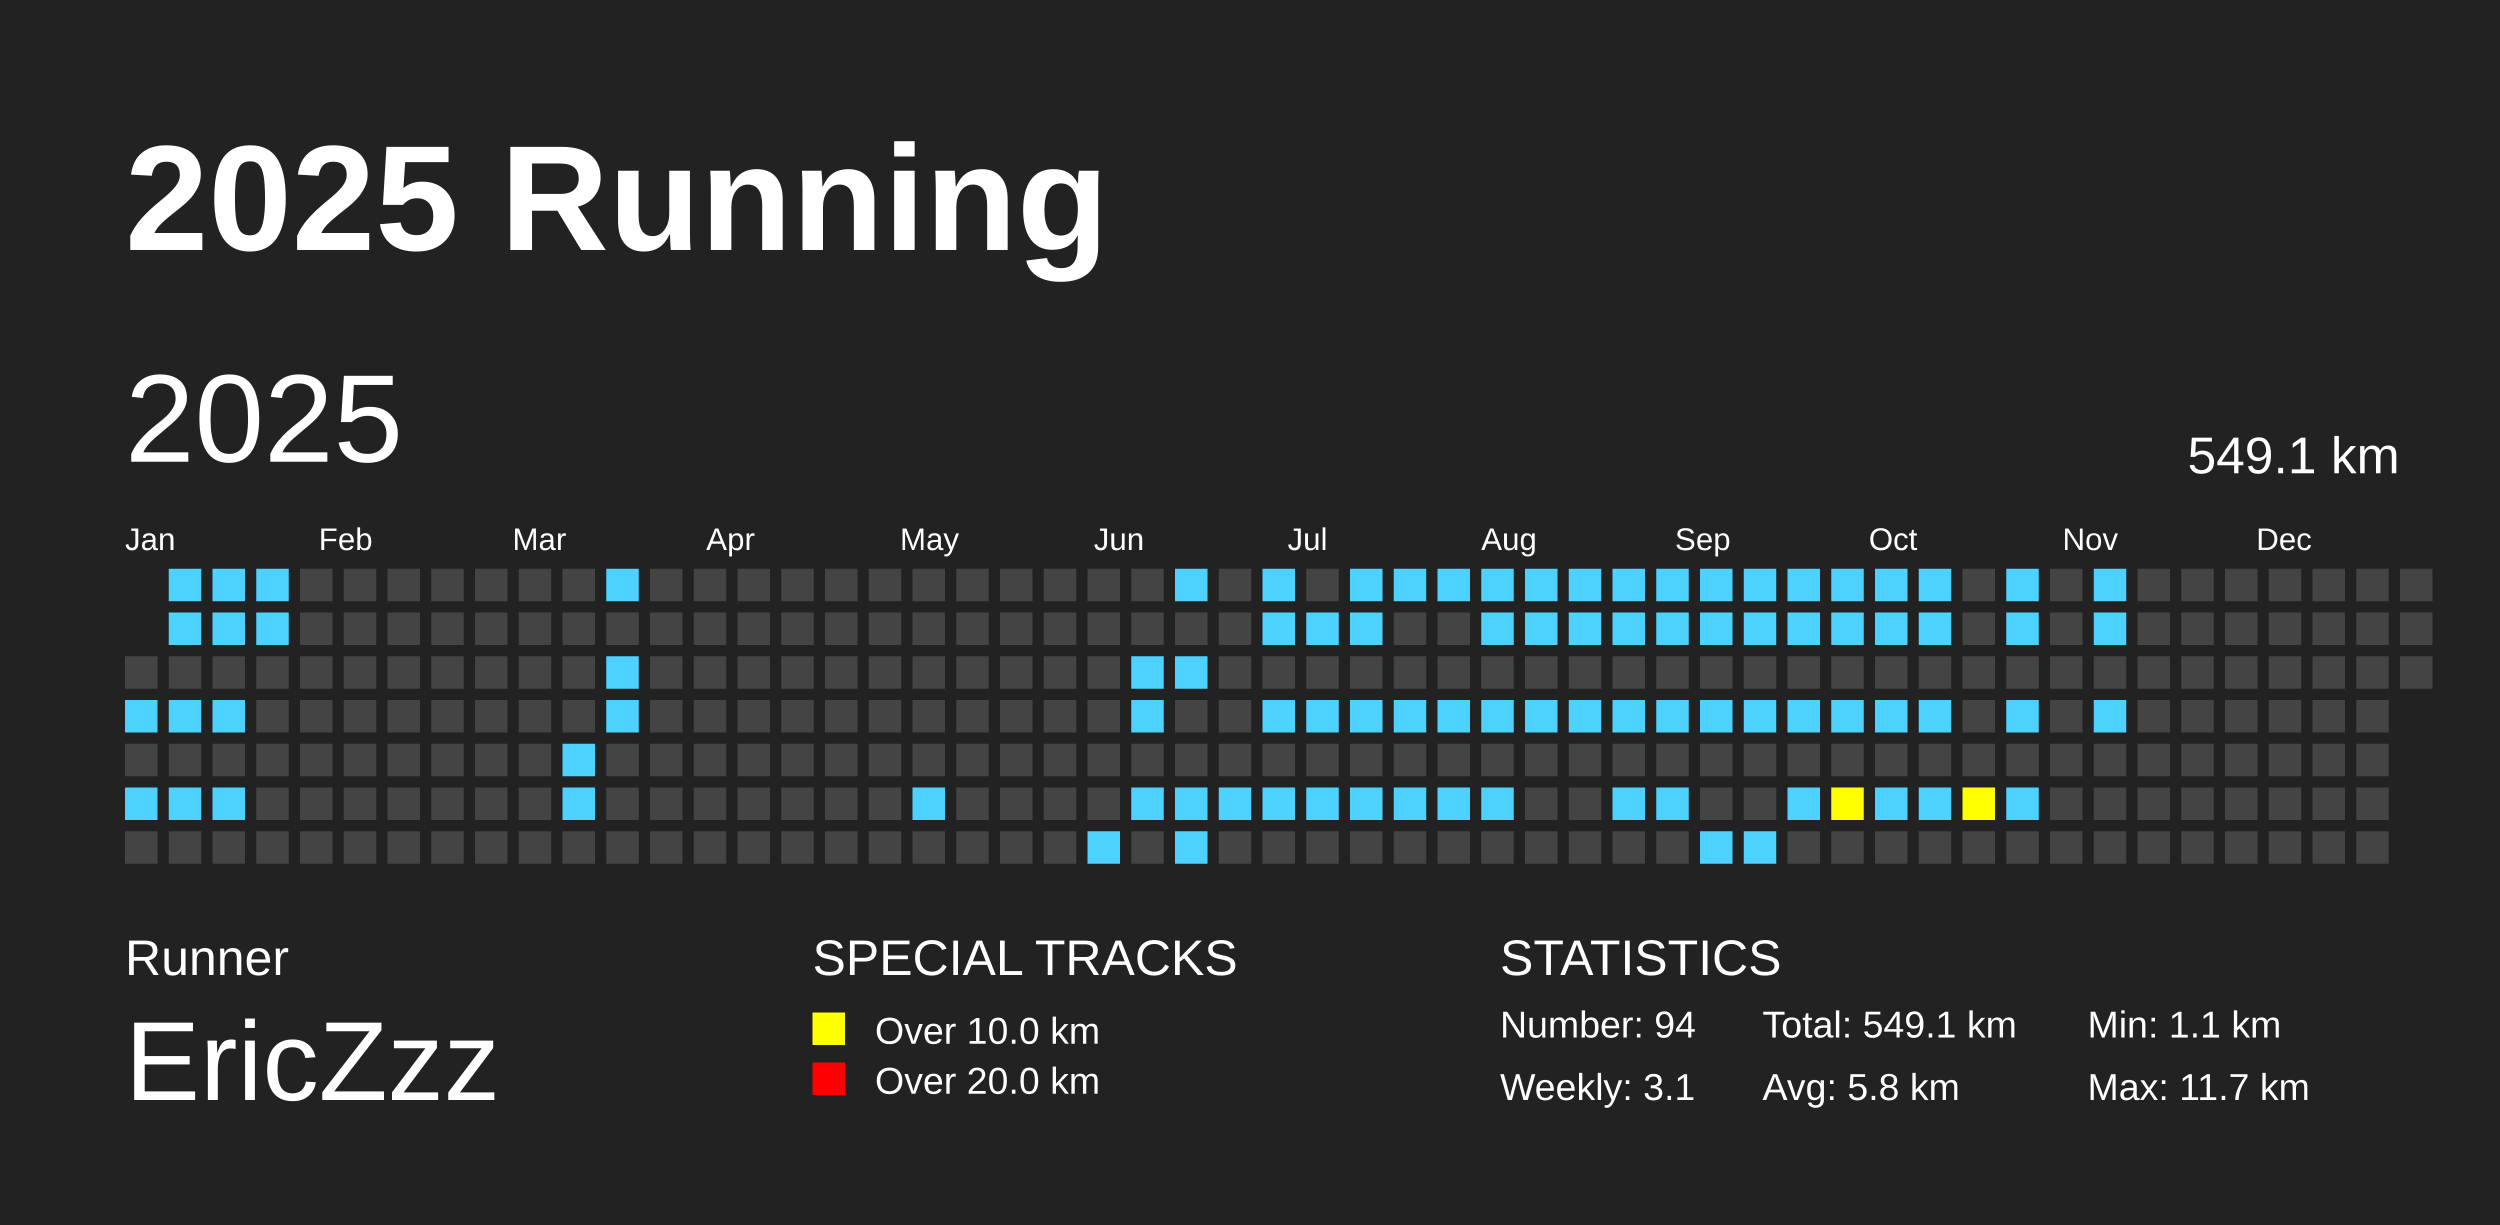
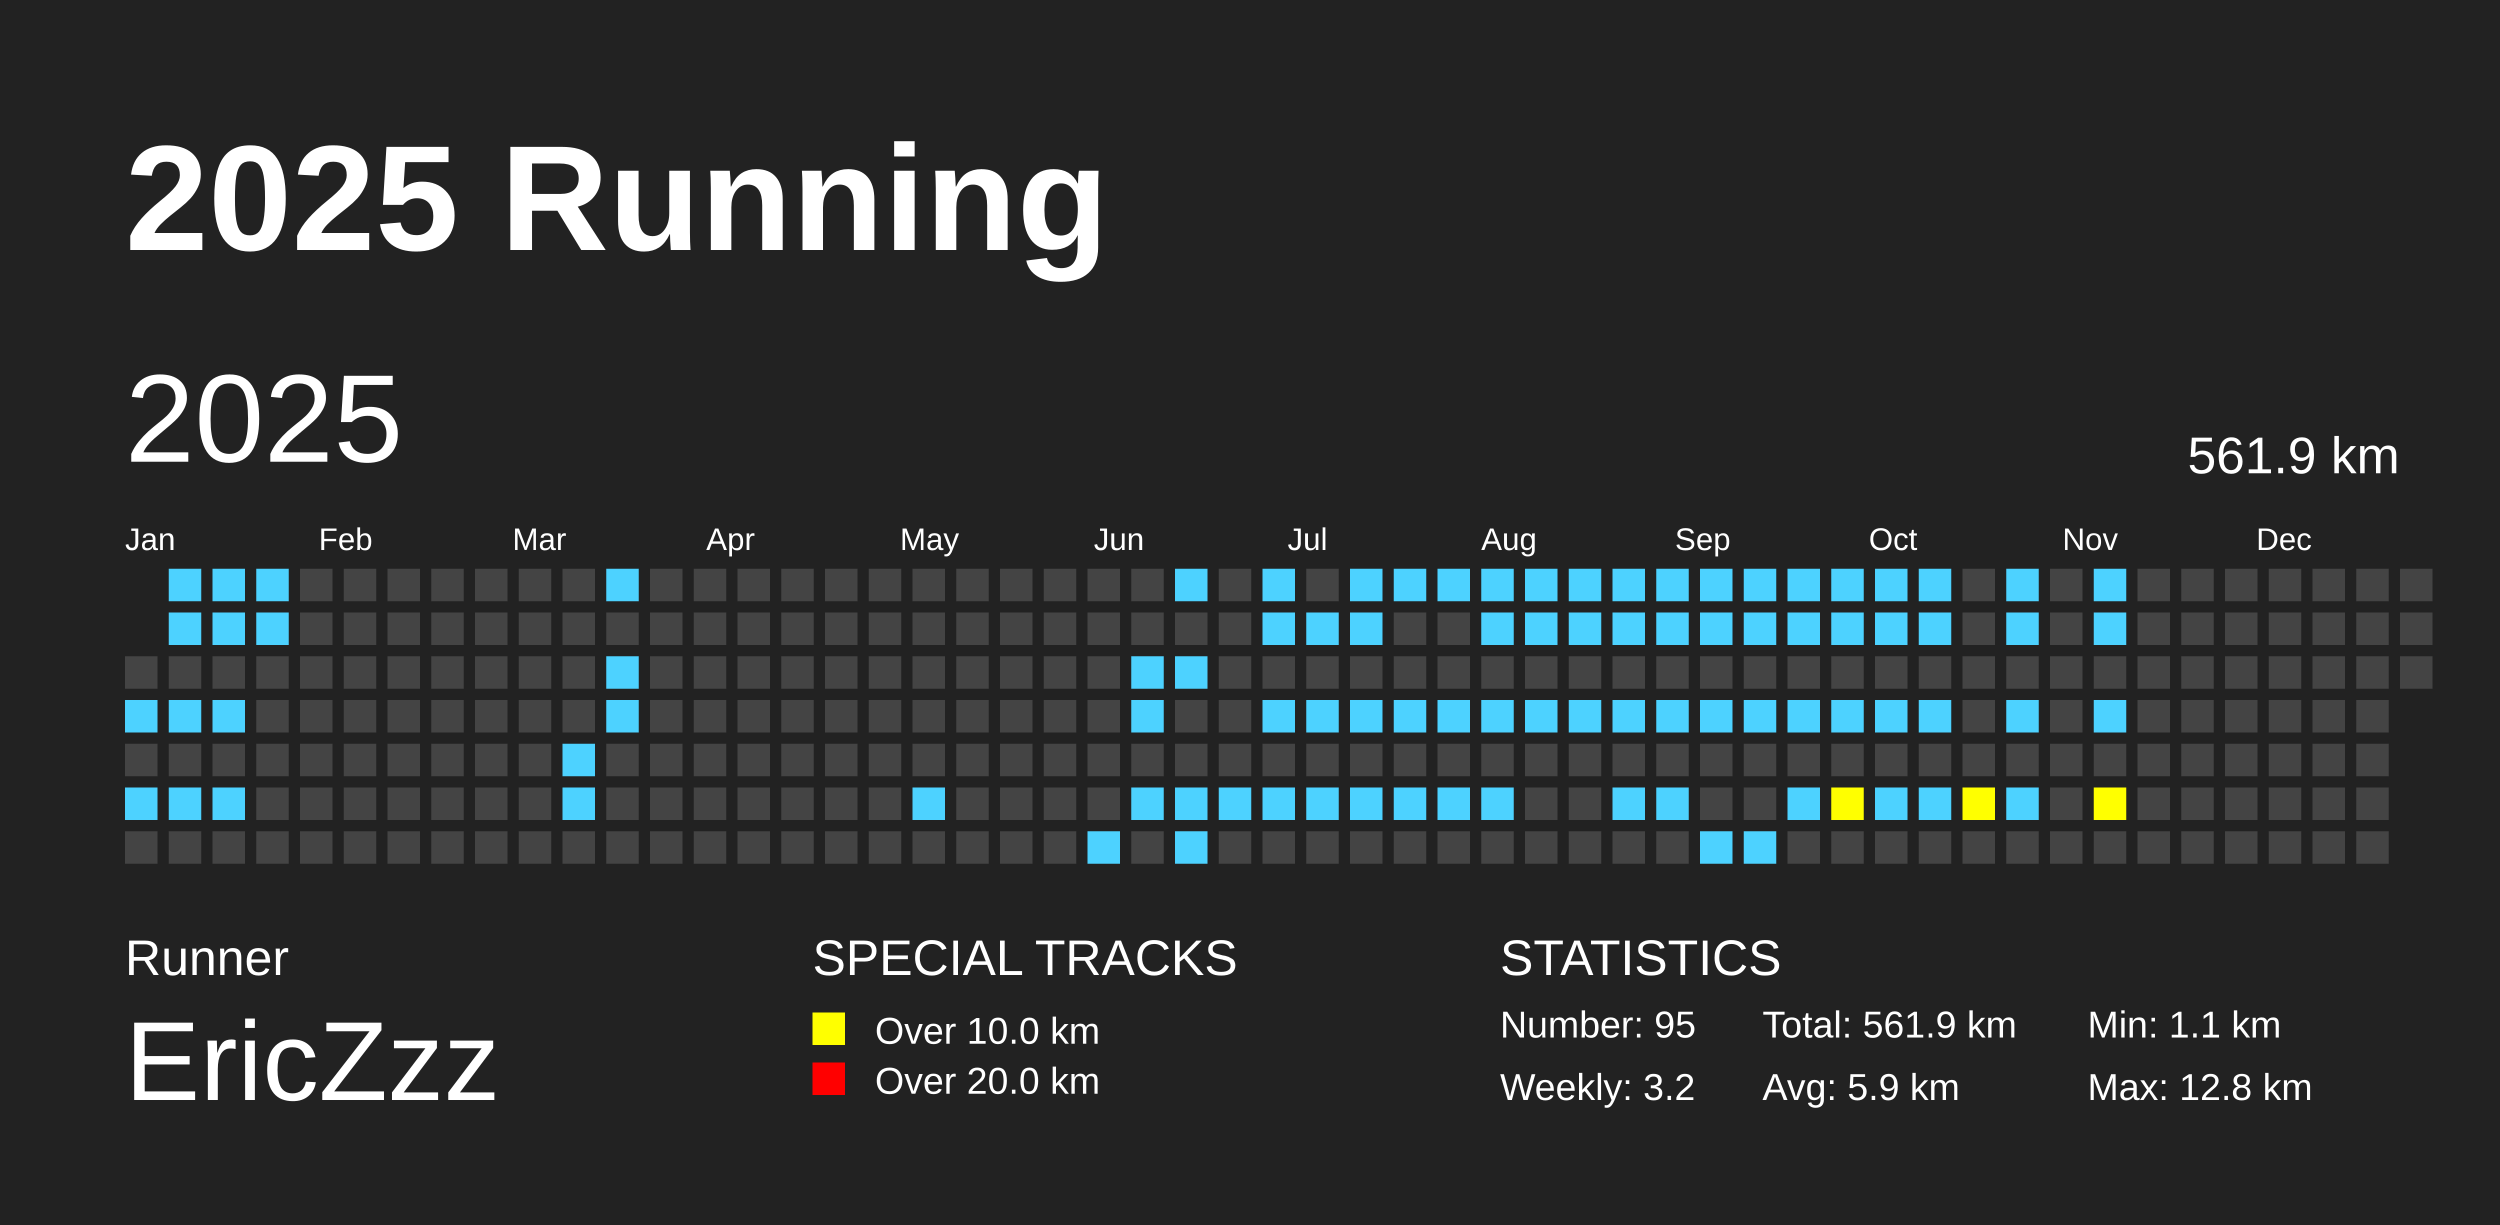
<svg xmlns="http://www.w3.org/2000/svg" baseProfile="full" height="98mm" version="1.1" viewBox="0,0,200,98" width="200mm">
  <defs />
  <rect fill="#222222" height="98" width="200" x="0" y="0" />
  <text fill="#FFFFFF" style="font-size:12px; font-family:Arial; font-weight:bold;" x="10" y="20">2025 Running</text>
  <text fill="#FFFFFF" style="font-size:4px; font-family:Arial" x="10" y="78">Runner</text>
  <text fill="#FFFFFF" style="font-size:9px; font-family:Arial" x="10" y="88">EricZzz</text>
  <text fill="#FFFFFF" style="font-size:4px; font-family:Arial" x="65" y="78">SPECIAL TRACKS</text>
  <rect fill="yellow" height="2.6" width="2.6" x="65" y="81" />
  <text fill="#FFFFFF" style="font-size:3px; font-family:Arial" x="70" y="83.5">Over 10.0 km</text>
  <rect fill="red" height="2.6" width="2.6" x="65" y="85" />
  <text fill="#FFFFFF" style="font-size:3px; font-family:Arial" x="70" y="87.5">Over 20.0 km</text>
  <text fill="#FFFFFF" style="font-size:4px; font-family:Arial" x="120" y="78">STATISTICS</text>
-   <text fill="#FFFFFF" style="font-size:3px; font-family:Arial" x="120" y="83">Number: 94</text>
-   <text fill="#FFFFFF" style="font-size:3px; font-family:Arial" x="120" y="88">Weekly: 3.1</text>
-   <text fill="#FFFFFF" style="font-size:3px; font-family:Arial" x="141" y="83">Total: 549.1 km</text>
-   <text fill="#FFFFFF" style="font-size:3px; font-family:Arial" x="141" y="88">Avg: 5.8 km</text>
+   <text fill="#FFFFFF" style="font-size:3px; font-family:Arial" x="120" y="83">Number: 95</text>
+   <text fill="#FFFFFF" style="font-size:3px; font-family:Arial" x="120" y="88">Weekly: 3.2</text>
+   <text fill="#FFFFFF" style="font-size:3px; font-family:Arial" x="141" y="83">Total: 561.9 km</text>
+   <text fill="#FFFFFF" style="font-size:3px; font-family:Arial" x="141" y="88">Avg: 5.9 km</text>
  <text fill="#FFFFFF" style="font-size:3px; font-family:Arial" x="167" y="83">Min: 1.1 km</text>
-   <text fill="#FFFFFF" style="font-size:3px; font-family:Arial" x="167" y="88">Max: 11.7 km</text>
+   <text fill="#FFFFFF" style="font-size:3px; font-family:Arial" x="167" y="88">Max: 12.8 km</text>
  <text dominant-baseline="hanging" fill="#FFFFFF" style="font-size:10.0px; font-family:Arial;" x="10" y="30">2025</text>
-   <text dominant-baseline="hanging" fill="#FFFFFF" style="font-size:4.125px; font-family:Arial;" x="175" y="35">549.1 km</text>
+   <text dominant-baseline="hanging" fill="#FFFFFF" style="font-size:4.125px; font-family:Arial;" x="175" y="35">561.9 km</text>
  <text fill="#FFFFFF" style="font-size:2.5px; font-family:Arial" x="10.0" y="44">Jan</text>
  <text fill="#FFFFFF" style="font-size:2.5px; font-family:Arial" x="25.5" y="44">Feb</text>
  <text fill="#FFFFFF" style="font-size:2.5px; font-family:Arial" x="41.0" y="44">Mar</text>
  <text fill="#FFFFFF" style="font-size:2.5px; font-family:Arial" x="56.5" y="44">Apr</text>
  <text fill="#FFFFFF" style="font-size:2.5px; font-family:Arial" x="72.0" y="44">May</text>
  <text fill="#FFFFFF" style="font-size:2.5px; font-family:Arial" x="87.5" y="44">Jun</text>
  <text fill="#FFFFFF" style="font-size:2.5px; font-family:Arial" x="103.0" y="44">Jul</text>
  <text fill="#FFFFFF" style="font-size:2.5px; font-family:Arial" x="118.5" y="44">Aug</text>
  <text fill="#FFFFFF" style="font-size:2.5px; font-family:Arial" x="134.0" y="44">Sep</text>
  <text fill="#FFFFFF" style="font-size:2.5px; font-family:Arial" x="149.5" y="44">Oct</text>
  <text fill="#FFFFFF" style="font-size:2.5px; font-family:Arial" x="165.0" y="44">Nov</text>
  <text fill="#FFFFFF" style="font-size:2.5px; font-family:Arial" x="180.5" y="44">Dec</text>
  <rect fill="#444444" height="2.6" width="2.6" x="10.0" y="52.5" />
  <rect fill="#4DD2FF" height="2.6" width="2.6" x="10.0" y="56.0" />
  <rect fill="#444444" height="2.6" width="2.6" x="10.0" y="59.5" />
  <rect fill="#4DD2FF" height="2.6" width="2.6" x="10.0" y="63.0" />
  <rect fill="#444444" height="2.6" width="2.6" x="10.0" y="66.5" />
  <rect fill="#4DD2FF" height="2.6" width="2.6" x="13.5" y="45.5" />
  <rect fill="#4DD2FF" height="2.6" width="2.6" x="13.5" y="49.0" />
  <rect fill="#444444" height="2.6" width="2.6" x="13.5" y="52.5" />
  <rect fill="#4DD2FF" height="2.6" width="2.6" x="13.5" y="56.0" />
  <rect fill="#444444" height="2.6" width="2.6" x="13.5" y="59.5" />
  <rect fill="#4DD2FF" height="2.6" width="2.6" x="13.5" y="63.0" />
  <rect fill="#444444" height="2.6" width="2.6" x="13.5" y="66.5" />
  <rect fill="#4DD2FF" height="2.6" width="2.6" x="17.0" y="45.5" />
  <rect fill="#4DD2FF" height="2.6" width="2.6" x="17.0" y="49.0" />
  <rect fill="#444444" height="2.6" width="2.6" x="17.0" y="52.5" />
  <rect fill="#4DD2FF" height="2.6" width="2.6" x="17.0" y="56.0" />
  <rect fill="#444444" height="2.6" width="2.6" x="17.0" y="59.5" />
  <rect fill="#4DD2FF" height="2.6" width="2.6" x="17.0" y="63.0" />
  <rect fill="#444444" height="2.6" width="2.6" x="17.0" y="66.5" />
  <rect fill="#4DD2FF" height="2.6" width="2.6" x="20.5" y="45.5" />
  <rect fill="#4DD2FF" height="2.6" width="2.6" x="20.5" y="49.0" />
  <rect fill="#444444" height="2.6" width="2.6" x="20.5" y="52.5" />
  <rect fill="#444444" height="2.6" width="2.6" x="20.5" y="56.0" />
  <rect fill="#444444" height="2.6" width="2.6" x="20.5" y="59.5" />
  <rect fill="#444444" height="2.6" width="2.6" x="20.5" y="63.0" />
  <rect fill="#444444" height="2.6" width="2.6" x="20.5" y="66.5" />
  <rect fill="#444444" height="2.6" width="2.6" x="24.0" y="45.5" />
  <rect fill="#444444" height="2.6" width="2.6" x="24.0" y="49.0" />
  <rect fill="#444444" height="2.6" width="2.6" x="24.0" y="52.5" />
  <rect fill="#444444" height="2.6" width="2.6" x="24.0" y="56.0" />
  <rect fill="#444444" height="2.6" width="2.6" x="24.0" y="59.5" />
  <rect fill="#444444" height="2.6" width="2.6" x="24.0" y="63.0" />
  <rect fill="#444444" height="2.6" width="2.6" x="24.0" y="66.5" />
  <rect fill="#444444" height="2.6" width="2.6" x="27.5" y="45.5" />
  <rect fill="#444444" height="2.6" width="2.6" x="27.5" y="49.0" />
  <rect fill="#444444" height="2.6" width="2.6" x="27.5" y="52.5" />
  <rect fill="#444444" height="2.6" width="2.6" x="27.5" y="56.0" />
  <rect fill="#444444" height="2.6" width="2.6" x="27.5" y="59.5" />
  <rect fill="#444444" height="2.6" width="2.6" x="27.5" y="63.0" />
  <rect fill="#444444" height="2.6" width="2.6" x="27.5" y="66.5" />
  <rect fill="#444444" height="2.6" width="2.6" x="31.0" y="45.5" />
  <rect fill="#444444" height="2.6" width="2.6" x="31.0" y="49.0" />
  <rect fill="#444444" height="2.6" width="2.6" x="31.0" y="52.5" />
  <rect fill="#444444" height="2.6" width="2.6" x="31.0" y="56.0" />
  <rect fill="#444444" height="2.6" width="2.6" x="31.0" y="59.5" />
  <rect fill="#444444" height="2.6" width="2.6" x="31.0" y="63.0" />
  <rect fill="#444444" height="2.6" width="2.6" x="31.0" y="66.5" />
  <rect fill="#444444" height="2.6" width="2.6" x="34.5" y="45.5" />
  <rect fill="#444444" height="2.6" width="2.6" x="34.5" y="49.0" />
  <rect fill="#444444" height="2.6" width="2.6" x="34.5" y="52.5" />
  <rect fill="#444444" height="2.6" width="2.6" x="34.5" y="56.0" />
  <rect fill="#444444" height="2.6" width="2.6" x="34.5" y="59.5" />
  <rect fill="#444444" height="2.6" width="2.6" x="34.5" y="63.0" />
  <rect fill="#444444" height="2.6" width="2.6" x="34.5" y="66.5" />
  <rect fill="#444444" height="2.6" width="2.6" x="38.0" y="45.5" />
  <rect fill="#444444" height="2.6" width="2.6" x="38.0" y="49.0" />
  <rect fill="#444444" height="2.6" width="2.6" x="38.0" y="52.5" />
  <rect fill="#444444" height="2.6" width="2.6" x="38.0" y="56.0" />
  <rect fill="#444444" height="2.6" width="2.6" x="38.0" y="59.5" />
  <rect fill="#444444" height="2.6" width="2.6" x="38.0" y="63.0" />
  <rect fill="#444444" height="2.6" width="2.6" x="38.0" y="66.5" />
  <rect fill="#444444" height="2.6" width="2.6" x="41.5" y="45.5" />
  <rect fill="#444444" height="2.6" width="2.6" x="41.5" y="49.0" />
  <rect fill="#444444" height="2.6" width="2.6" x="41.5" y="52.5" />
  <rect fill="#444444" height="2.6" width="2.6" x="41.5" y="56.0" />
  <rect fill="#444444" height="2.6" width="2.6" x="41.5" y="59.5" />
  <rect fill="#444444" height="2.6" width="2.6" x="41.5" y="63.0" />
  <rect fill="#444444" height="2.6" width="2.6" x="41.5" y="66.5" />
  <rect fill="#444444" height="2.6" width="2.6" x="45.0" y="45.5" />
  <rect fill="#444444" height="2.6" width="2.6" x="45.0" y="49.0" />
  <rect fill="#444444" height="2.6" width="2.6" x="45.0" y="52.5" />
  <rect fill="#444444" height="2.6" width="2.6" x="45.0" y="56.0" />
  <rect fill="#4DD2FF" height="2.6" width="2.6" x="45.0" y="59.5" />
  <rect fill="#4DD2FF" height="2.6" width="2.6" x="45.0" y="63.0" />
  <rect fill="#444444" height="2.6" width="2.6" x="45.0" y="66.5" />
  <rect fill="#4DD2FF" height="2.6" width="2.6" x="48.5" y="45.5" />
  <rect fill="#444444" height="2.6" width="2.6" x="48.5" y="49.0" />
  <rect fill="#4DD2FF" height="2.6" width="2.6" x="48.5" y="52.5" />
  <rect fill="#4DD2FF" height="2.6" width="2.6" x="48.5" y="56.0" />
  <rect fill="#444444" height="2.6" width="2.6" x="48.5" y="59.5" />
  <rect fill="#444444" height="2.6" width="2.6" x="48.5" y="63.0" />
  <rect fill="#444444" height="2.6" width="2.6" x="48.5" y="66.5" />
  <rect fill="#444444" height="2.6" width="2.6" x="52.0" y="45.5" />
  <rect fill="#444444" height="2.6" width="2.6" x="52.0" y="49.0" />
  <rect fill="#444444" height="2.6" width="2.6" x="52.0" y="52.5" />
  <rect fill="#444444" height="2.6" width="2.6" x="52.0" y="56.0" />
  <rect fill="#444444" height="2.6" width="2.6" x="52.0" y="59.5" />
  <rect fill="#444444" height="2.6" width="2.6" x="52.0" y="63.0" />
  <rect fill="#444444" height="2.6" width="2.6" x="52.0" y="66.5" />
  <rect fill="#444444" height="2.6" width="2.6" x="55.5" y="45.5" />
  <rect fill="#444444" height="2.6" width="2.6" x="55.5" y="49.0" />
  <rect fill="#444444" height="2.6" width="2.6" x="55.5" y="52.5" />
  <rect fill="#444444" height="2.6" width="2.6" x="55.5" y="56.0" />
  <rect fill="#444444" height="2.6" width="2.6" x="55.5" y="59.5" />
  <rect fill="#444444" height="2.6" width="2.6" x="55.5" y="63.0" />
  <rect fill="#444444" height="2.6" width="2.6" x="55.5" y="66.5" />
  <rect fill="#444444" height="2.6" width="2.6" x="59.0" y="45.5" />
  <rect fill="#444444" height="2.6" width="2.6" x="59.0" y="49.0" />
  <rect fill="#444444" height="2.6" width="2.6" x="59.0" y="52.5" />
  <rect fill="#444444" height="2.6" width="2.6" x="59.0" y="56.0" />
  <rect fill="#444444" height="2.6" width="2.6" x="59.0" y="59.5" />
  <rect fill="#444444" height="2.6" width="2.6" x="59.0" y="63.0" />
  <rect fill="#444444" height="2.6" width="2.6" x="59.0" y="66.5" />
  <rect fill="#444444" height="2.6" width="2.6" x="62.5" y="45.5" />
  <rect fill="#444444" height="2.6" width="2.6" x="62.5" y="49.0" />
  <rect fill="#444444" height="2.6" width="2.6" x="62.5" y="52.5" />
  <rect fill="#444444" height="2.6" width="2.6" x="62.5" y="56.0" />
  <rect fill="#444444" height="2.6" width="2.6" x="62.5" y="59.5" />
  <rect fill="#444444" height="2.6" width="2.6" x="62.5" y="63.0" />
  <rect fill="#444444" height="2.6" width="2.6" x="62.5" y="66.5" />
  <rect fill="#444444" height="2.6" width="2.6" x="66.0" y="45.5" />
  <rect fill="#444444" height="2.6" width="2.6" x="66.0" y="49.0" />
  <rect fill="#444444" height="2.6" width="2.6" x="66.0" y="52.5" />
  <rect fill="#444444" height="2.6" width="2.6" x="66.0" y="56.0" />
  <rect fill="#444444" height="2.6" width="2.6" x="66.0" y="59.5" />
  <rect fill="#444444" height="2.6" width="2.6" x="66.0" y="63.0" />
  <rect fill="#444444" height="2.6" width="2.6" x="66.0" y="66.5" />
  <rect fill="#444444" height="2.6" width="2.6" x="69.5" y="45.5" />
  <rect fill="#444444" height="2.6" width="2.6" x="69.5" y="49.0" />
  <rect fill="#444444" height="2.6" width="2.6" x="69.5" y="52.5" />
  <rect fill="#444444" height="2.6" width="2.6" x="69.5" y="56.0" />
  <rect fill="#444444" height="2.6" width="2.6" x="69.5" y="59.5" />
  <rect fill="#444444" height="2.6" width="2.6" x="69.5" y="63.0" />
  <rect fill="#444444" height="2.6" width="2.6" x="69.5" y="66.5" />
  <rect fill="#444444" height="2.6" width="2.6" x="73.0" y="45.5" />
  <rect fill="#444444" height="2.6" width="2.6" x="73.0" y="49.0" />
  <rect fill="#444444" height="2.6" width="2.6" x="73.0" y="52.5" />
  <rect fill="#444444" height="2.6" width="2.6" x="73.0" y="56.0" />
  <rect fill="#444444" height="2.6" width="2.6" x="73.0" y="59.5" />
  <rect fill="#4DD2FF" height="2.6" width="2.6" x="73.0" y="63.0" />
  <rect fill="#444444" height="2.6" width="2.6" x="73.0" y="66.5" />
  <rect fill="#444444" height="2.6" width="2.6" x="76.5" y="45.5" />
  <rect fill="#444444" height="2.6" width="2.6" x="76.5" y="49.0" />
  <rect fill="#444444" height="2.6" width="2.6" x="76.5" y="52.5" />
  <rect fill="#444444" height="2.6" width="2.6" x="76.5" y="56.0" />
  <rect fill="#444444" height="2.6" width="2.6" x="76.5" y="59.5" />
  <rect fill="#444444" height="2.6" width="2.6" x="76.5" y="63.0" />
  <rect fill="#444444" height="2.6" width="2.6" x="76.5" y="66.5" />
  <rect fill="#444444" height="2.6" width="2.6" x="80.0" y="45.5" />
  <rect fill="#444444" height="2.6" width="2.6" x="80.0" y="49.0" />
  <rect fill="#444444" height="2.6" width="2.6" x="80.0" y="52.5" />
  <rect fill="#444444" height="2.6" width="2.6" x="80.0" y="56.0" />
  <rect fill="#444444" height="2.6" width="2.6" x="80.0" y="59.5" />
  <rect fill="#444444" height="2.6" width="2.6" x="80.0" y="63.0" />
  <rect fill="#444444" height="2.6" width="2.6" x="80.0" y="66.5" />
  <rect fill="#444444" height="2.6" width="2.6" x="83.5" y="45.5" />
  <rect fill="#444444" height="2.6" width="2.6" x="83.5" y="49.0" />
  <rect fill="#444444" height="2.6" width="2.6" x="83.5" y="52.5" />
  <rect fill="#444444" height="2.6" width="2.6" x="83.5" y="56.0" />
  <rect fill="#444444" height="2.6" width="2.6" x="83.5" y="59.5" />
  <rect fill="#444444" height="2.6" width="2.6" x="83.5" y="63.0" />
  <rect fill="#444444" height="2.6" width="2.6" x="83.5" y="66.5" />
  <rect fill="#444444" height="2.6" width="2.6" x="87.0" y="45.5" />
  <rect fill="#444444" height="2.6" width="2.6" x="87.0" y="49.0" />
  <rect fill="#444444" height="2.6" width="2.6" x="87.0" y="52.5" />
  <rect fill="#444444" height="2.6" width="2.6" x="87.0" y="56.0" />
  <rect fill="#444444" height="2.6" width="2.6" x="87.0" y="59.5" />
  <rect fill="#444444" height="2.6" width="2.6" x="87.0" y="63.0" />
  <rect fill="#4DD2FF" height="2.6" width="2.6" x="87.0" y="66.5" />
  <rect fill="#444444" height="2.6" width="2.6" x="90.5" y="45.5" />
  <rect fill="#444444" height="2.6" width="2.6" x="90.5" y="49.0" />
  <rect fill="#4DD2FF" height="2.6" width="2.6" x="90.5" y="52.5" />
  <rect fill="#4DD2FF" height="2.6" width="2.6" x="90.5" y="56.0" />
  <rect fill="#444444" height="2.6" width="2.6" x="90.5" y="59.5" />
  <rect fill="#4DD2FF" height="2.6" width="2.6" x="90.5" y="63.0" />
  <rect fill="#444444" height="2.6" width="2.6" x="90.5" y="66.5" />
  <rect fill="#4DD2FF" height="2.6" width="2.6" x="94.0" y="45.5" />
  <rect fill="#444444" height="2.6" width="2.6" x="94.0" y="49.0" />
  <rect fill="#4DD2FF" height="2.6" width="2.6" x="94.0" y="52.5" />
  <rect fill="#444444" height="2.6" width="2.6" x="94.0" y="56.0" />
  <rect fill="#444444" height="2.6" width="2.6" x="94.0" y="59.5" />
  <rect fill="#4DD2FF" height="2.6" width="2.6" x="94.0" y="63.0" />
  <rect fill="#4DD2FF" height="2.6" width="2.6" x="94.0" y="66.5" />
  <rect fill="#444444" height="2.6" width="2.6" x="97.5" y="45.5" />
  <rect fill="#444444" height="2.6" width="2.6" x="97.5" y="49.0" />
  <rect fill="#444444" height="2.6" width="2.6" x="97.5" y="52.5" />
  <rect fill="#444444" height="2.6" width="2.6" x="97.5" y="56.0" />
  <rect fill="#444444" height="2.6" width="2.6" x="97.5" y="59.5" />
  <rect fill="#4DD2FF" height="2.6" width="2.6" x="97.5" y="63.0" />
  <rect fill="#444444" height="2.6" width="2.6" x="97.5" y="66.5" />
  <rect fill="#4DD2FF" height="2.6" width="2.6" x="101.0" y="45.5" />
  <rect fill="#4DD2FF" height="2.6" width="2.6" x="101.0" y="49.0" />
  <rect fill="#444444" height="2.6" width="2.6" x="101.0" y="52.5" />
  <rect fill="#4DD2FF" height="2.6" width="2.6" x="101.0" y="56.0" />
  <rect fill="#444444" height="2.6" width="2.6" x="101.0" y="59.5" />
  <rect fill="#4DD2FF" height="2.6" width="2.6" x="101.0" y="63.0" />
  <rect fill="#444444" height="2.6" width="2.6" x="101.0" y="66.5" />
  <rect fill="#444444" height="2.6" width="2.6" x="104.5" y="45.5" />
  <rect fill="#4DD2FF" height="2.6" width="2.6" x="104.5" y="49.0" />
  <rect fill="#444444" height="2.6" width="2.6" x="104.5" y="52.5" />
  <rect fill="#4DD2FF" height="2.6" width="2.6" x="104.5" y="56.0" />
  <rect fill="#444444" height="2.6" width="2.6" x="104.5" y="59.5" />
  <rect fill="#4DD2FF" height="2.6" width="2.6" x="104.5" y="63.0" />
  <rect fill="#444444" height="2.6" width="2.6" x="104.5" y="66.5" />
  <rect fill="#4DD2FF" height="2.6" width="2.6" x="108.0" y="45.5" />
  <rect fill="#4DD2FF" height="2.6" width="2.6" x="108.0" y="49.0" />
  <rect fill="#444444" height="2.6" width="2.6" x="108.0" y="52.5" />
  <rect fill="#4DD2FF" height="2.6" width="2.6" x="108.0" y="56.0" />
  <rect fill="#444444" height="2.6" width="2.6" x="108.0" y="59.5" />
  <rect fill="#4DD2FF" height="2.6" width="2.6" x="108.0" y="63.0" />
  <rect fill="#444444" height="2.6" width="2.6" x="108.0" y="66.5" />
  <rect fill="#4DD2FF" height="2.6" width="2.6" x="111.5" y="45.5" />
  <rect fill="#444444" height="2.6" width="2.6" x="111.5" y="49.0" />
  <rect fill="#444444" height="2.6" width="2.6" x="111.5" y="52.5" />
  <rect fill="#4DD2FF" height="2.6" width="2.6" x="111.5" y="56.0" />
  <rect fill="#444444" height="2.6" width="2.6" x="111.5" y="59.5" />
  <rect fill="#4DD2FF" height="2.6" width="2.6" x="111.5" y="63.0" />
  <rect fill="#444444" height="2.6" width="2.6" x="111.5" y="66.5" />
  <rect fill="#4DD2FF" height="2.6" width="2.6" x="115.0" y="45.5" />
  <rect fill="#444444" height="2.6" width="2.6" x="115.0" y="49.0" />
  <rect fill="#444444" height="2.6" width="2.6" x="115.0" y="52.5" />
  <rect fill="#4DD2FF" height="2.6" width="2.6" x="115.0" y="56.0" />
  <rect fill="#444444" height="2.6" width="2.6" x="115.0" y="59.5" />
  <rect fill="#4DD2FF" height="2.6" width="2.6" x="115.0" y="63.0" />
  <rect fill="#444444" height="2.6" width="2.6" x="115.0" y="66.5" />
  <rect fill="#4DD2FF" height="2.6" width="2.6" x="118.5" y="45.5" />
  <rect fill="#4DD2FF" height="2.6" width="2.6" x="118.5" y="49.0" />
  <rect fill="#444444" height="2.6" width="2.6" x="118.5" y="52.5" />
  <rect fill="#4DD2FF" height="2.6" width="2.6" x="118.5" y="56.0" />
  <rect fill="#444444" height="2.6" width="2.6" x="118.5" y="59.5" />
  <rect fill="#4DD2FF" height="2.6" width="2.6" x="118.5" y="63.0" />
  <rect fill="#444444" height="2.6" width="2.6" x="118.5" y="66.5" />
  <rect fill="#4DD2FF" height="2.6" width="2.6" x="122.0" y="45.5" />
  <rect fill="#4DD2FF" height="2.6" width="2.6" x="122.0" y="49.0" />
  <rect fill="#444444" height="2.6" width="2.6" x="122.0" y="52.5" />
  <rect fill="#4DD2FF" height="2.6" width="2.6" x="122.0" y="56.0" />
  <rect fill="#444444" height="2.6" width="2.6" x="122.0" y="59.5" />
  <rect fill="#444444" height="2.6" width="2.6" x="122.0" y="63.0" />
  <rect fill="#444444" height="2.6" width="2.6" x="122.0" y="66.5" />
  <rect fill="#4DD2FF" height="2.6" width="2.6" x="125.5" y="45.5" />
  <rect fill="#4DD2FF" height="2.6" width="2.6" x="125.5" y="49.0" />
  <rect fill="#444444" height="2.6" width="2.6" x="125.5" y="52.5" />
  <rect fill="#4DD2FF" height="2.6" width="2.6" x="125.5" y="56.0" />
  <rect fill="#444444" height="2.6" width="2.6" x="125.5" y="59.5" />
  <rect fill="#444444" height="2.6" width="2.6" x="125.5" y="63.0" />
  <rect fill="#444444" height="2.6" width="2.6" x="125.5" y="66.5" />
  <rect fill="#4DD2FF" height="2.6" width="2.6" x="129.0" y="45.5" />
  <rect fill="#4DD2FF" height="2.6" width="2.6" x="129.0" y="49.0" />
  <rect fill="#444444" height="2.6" width="2.6" x="129.0" y="52.5" />
  <rect fill="#4DD2FF" height="2.6" width="2.6" x="129.0" y="56.0" />
  <rect fill="#444444" height="2.6" width="2.6" x="129.0" y="59.5" />
  <rect fill="#4DD2FF" height="2.6" width="2.6" x="129.0" y="63.0" />
  <rect fill="#444444" height="2.6" width="2.6" x="129.0" y="66.5" />
  <rect fill="#4DD2FF" height="2.6" width="2.6" x="132.5" y="45.5" />
  <rect fill="#4DD2FF" height="2.6" width="2.6" x="132.5" y="49.0" />
  <rect fill="#444444" height="2.6" width="2.6" x="132.5" y="52.5" />
  <rect fill="#4DD2FF" height="2.6" width="2.6" x="132.5" y="56.0" />
  <rect fill="#444444" height="2.6" width="2.6" x="132.5" y="59.5" />
  <rect fill="#4DD2FF" height="2.6" width="2.6" x="132.5" y="63.0" />
  <rect fill="#444444" height="2.6" width="2.6" x="132.5" y="66.5" />
  <rect fill="#4DD2FF" height="2.6" width="2.6" x="136.0" y="45.5" />
  <rect fill="#4DD2FF" height="2.6" width="2.6" x="136.0" y="49.0" />
  <rect fill="#444444" height="2.6" width="2.6" x="136.0" y="52.5" />
  <rect fill="#4DD2FF" height="2.6" width="2.6" x="136.0" y="56.0" />
  <rect fill="#444444" height="2.6" width="2.6" x="136.0" y="59.5" />
  <rect fill="#444444" height="2.6" width="2.6" x="136.0" y="63.0" />
  <rect fill="#4DD2FF" height="2.6" width="2.6" x="136.0" y="66.5" />
  <rect fill="#4DD2FF" height="2.6" width="2.6" x="139.5" y="45.5" />
  <rect fill="#4DD2FF" height="2.6" width="2.6" x="139.5" y="49.0" />
  <rect fill="#444444" height="2.6" width="2.6" x="139.5" y="52.5" />
  <rect fill="#4DD2FF" height="2.6" width="2.6" x="139.5" y="56.0" />
  <rect fill="#444444" height="2.6" width="2.6" x="139.5" y="59.5" />
  <rect fill="#444444" height="2.6" width="2.6" x="139.5" y="63.0" />
  <rect fill="#4DD2FF" height="2.6" width="2.6" x="139.5" y="66.5" />
  <rect fill="#4DD2FF" height="2.6" width="2.6" x="143.0" y="45.5" />
  <rect fill="#4DD2FF" height="2.6" width="2.6" x="143.0" y="49.0" />
  <rect fill="#444444" height="2.6" width="2.6" x="143.0" y="52.5" />
  <rect fill="#4DD2FF" height="2.6" width="2.6" x="143.0" y="56.0" />
  <rect fill="#444444" height="2.6" width="2.6" x="143.0" y="59.5" />
  <rect fill="#4DD2FF" height="2.6" width="2.6" x="143.0" y="63.0" />
  <rect fill="#444444" height="2.6" width="2.6" x="143.0" y="66.5" />
  <rect fill="#4DD2FF" height="2.6" width="2.6" x="146.5" y="45.5" />
  <rect fill="#4DD2FF" height="2.6" width="2.6" x="146.5" y="49.0" />
  <rect fill="#444444" height="2.6" width="2.6" x="146.5" y="52.5" />
  <rect fill="#4DD2FF" height="2.6" width="2.6" x="146.5" y="56.0" />
  <rect fill="#444444" height="2.6" width="2.6" x="146.5" y="59.5" />
  <rect fill="yellow" height="2.6" width="2.6" x="146.5" y="63.0" />
  <rect fill="#444444" height="2.6" width="2.6" x="146.5" y="66.5" />
  <rect fill="#4DD2FF" height="2.6" width="2.6" x="150.0" y="45.5" />
  <rect fill="#4DD2FF" height="2.6" width="2.6" x="150.0" y="49.0" />
  <rect fill="#444444" height="2.6" width="2.6" x="150.0" y="52.5" />
  <rect fill="#4DD2FF" height="2.6" width="2.6" x="150.0" y="56.0" />
  <rect fill="#444444" height="2.6" width="2.6" x="150.0" y="59.5" />
  <rect fill="#4DD2FF" height="2.6" width="2.6" x="150.0" y="63.0" />
  <rect fill="#444444" height="2.6" width="2.6" x="150.0" y="66.5" />
  <rect fill="#4DD2FF" height="2.6" width="2.6" x="153.5" y="45.5" />
  <rect fill="#4DD2FF" height="2.6" width="2.6" x="153.5" y="49.0" />
  <rect fill="#444444" height="2.6" width="2.6" x="153.5" y="52.5" />
  <rect fill="#4DD2FF" height="2.6" width="2.6" x="153.5" y="56.0" />
  <rect fill="#444444" height="2.6" width="2.6" x="153.5" y="59.5" />
  <rect fill="#4DD2FF" height="2.6" width="2.6" x="153.5" y="63.0" />
  <rect fill="#444444" height="2.6" width="2.6" x="153.5" y="66.5" />
  <rect fill="#444444" height="2.6" width="2.6" x="157.0" y="45.5" />
  <rect fill="#444444" height="2.6" width="2.6" x="157.0" y="49.0" />
  <rect fill="#444444" height="2.6" width="2.6" x="157.0" y="52.5" />
  <rect fill="#444444" height="2.6" width="2.6" x="157.0" y="56.0" />
  <rect fill="#444444" height="2.6" width="2.6" x="157.0" y="59.5" />
  <rect fill="yellow" height="2.6" width="2.6" x="157.0" y="63.0" />
  <rect fill="#444444" height="2.6" width="2.6" x="157.0" y="66.5" />
  <rect fill="#4DD2FF" height="2.6" width="2.6" x="160.5" y="45.5" />
  <rect fill="#4DD2FF" height="2.6" width="2.6" x="160.5" y="49.0" />
  <rect fill="#444444" height="2.6" width="2.6" x="160.5" y="52.5" />
  <rect fill="#4DD2FF" height="2.6" width="2.6" x="160.5" y="56.0" />
  <rect fill="#444444" height="2.6" width="2.6" x="160.5" y="59.5" />
  <rect fill="#4DD2FF" height="2.6" width="2.6" x="160.5" y="63.0" />
  <rect fill="#444444" height="2.6" width="2.6" x="160.5" y="66.5" />
  <rect fill="#444444" height="2.6" width="2.6" x="164.0" y="45.5" />
  <rect fill="#444444" height="2.6" width="2.6" x="164.0" y="49.0" />
  <rect fill="#444444" height="2.6" width="2.6" x="164.0" y="52.5" />
  <rect fill="#444444" height="2.6" width="2.6" x="164.0" y="56.0" />
  <rect fill="#444444" height="2.6" width="2.6" x="164.0" y="59.5" />
  <rect fill="#444444" height="2.6" width="2.6" x="164.0" y="63.0" />
  <rect fill="#444444" height="2.6" width="2.6" x="164.0" y="66.5" />
  <rect fill="#4DD2FF" height="2.6" width="2.6" x="167.5" y="45.5" />
  <rect fill="#4DD2FF" height="2.6" width="2.6" x="167.5" y="49.0" />
  <rect fill="#444444" height="2.6" width="2.6" x="167.5" y="52.5" />
  <rect fill="#4DD2FF" height="2.6" width="2.6" x="167.5" y="56.0" />
  <rect fill="#444444" height="2.6" width="2.6" x="167.5" y="59.5" />
-   <rect fill="#444444" height="2.6" width="2.6" x="167.5" y="63.0" />
+   <rect fill="yellow" height="2.6" width="2.6" x="167.5" y="63.0" />
  <rect fill="#444444" height="2.6" width="2.6" x="167.5" y="66.5" />
  <rect fill="#444444" height="2.6" width="2.6" x="171.0" y="45.5" />
  <rect fill="#444444" height="2.6" width="2.6" x="171.0" y="49.0" />
  <rect fill="#444444" height="2.6" width="2.6" x="171.0" y="52.5" />
  <rect fill="#444444" height="2.6" width="2.6" x="171.0" y="56.0" />
  <rect fill="#444444" height="2.6" width="2.6" x="171.0" y="59.5" />
  <rect fill="#444444" height="2.6" width="2.6" x="171.0" y="63.0" />
  <rect fill="#444444" height="2.6" width="2.6" x="171.0" y="66.5" />
  <rect fill="#444444" height="2.6" width="2.6" x="174.5" y="45.5" />
  <rect fill="#444444" height="2.6" width="2.6" x="174.5" y="49.0" />
  <rect fill="#444444" height="2.6" width="2.6" x="174.5" y="52.5" />
  <rect fill="#444444" height="2.6" width="2.6" x="174.5" y="56.0" />
  <rect fill="#444444" height="2.6" width="2.6" x="174.5" y="59.5" />
  <rect fill="#444444" height="2.6" width="2.6" x="174.5" y="63.0" />
  <rect fill="#444444" height="2.6" width="2.6" x="174.5" y="66.5" />
  <rect fill="#444444" height="2.6" width="2.6" x="178.0" y="45.5" />
  <rect fill="#444444" height="2.6" width="2.6" x="178.0" y="49.0" />
  <rect fill="#444444" height="2.6" width="2.6" x="178.0" y="52.5" />
  <rect fill="#444444" height="2.6" width="2.6" x="178.0" y="56.0" />
  <rect fill="#444444" height="2.6" width="2.6" x="178.0" y="59.5" />
  <rect fill="#444444" height="2.6" width="2.6" x="178.0" y="63.0" />
  <rect fill="#444444" height="2.6" width="2.6" x="178.0" y="66.5" />
  <rect fill="#444444" height="2.6" width="2.6" x="181.5" y="45.5" />
  <rect fill="#444444" height="2.6" width="2.6" x="181.5" y="49.0" />
  <rect fill="#444444" height="2.6" width="2.6" x="181.5" y="52.5" />
  <rect fill="#444444" height="2.6" width="2.6" x="181.5" y="56.0" />
  <rect fill="#444444" height="2.6" width="2.6" x="181.5" y="59.5" />
  <rect fill="#444444" height="2.6" width="2.6" x="181.5" y="63.0" />
  <rect fill="#444444" height="2.6" width="2.6" x="181.5" y="66.5" />
  <rect fill="#444444" height="2.6" width="2.6" x="185.0" y="45.5" />
  <rect fill="#444444" height="2.6" width="2.6" x="185.0" y="49.0" />
  <rect fill="#444444" height="2.6" width="2.6" x="185.0" y="52.5" />
  <rect fill="#444444" height="2.6" width="2.6" x="185.0" y="56.0" />
  <rect fill="#444444" height="2.6" width="2.6" x="185.0" y="59.5" />
  <rect fill="#444444" height="2.6" width="2.6" x="185.0" y="63.0" />
  <rect fill="#444444" height="2.6" width="2.6" x="185.0" y="66.5" />
  <rect fill="#444444" height="2.6" width="2.6" x="188.5" y="45.5" />
  <rect fill="#444444" height="2.6" width="2.6" x="188.5" y="49.0" />
  <rect fill="#444444" height="2.6" width="2.6" x="188.5" y="52.5" />
  <rect fill="#444444" height="2.6" width="2.6" x="188.5" y="56.0" />
  <rect fill="#444444" height="2.6" width="2.6" x="188.5" y="59.5" />
  <rect fill="#444444" height="2.6" width="2.6" x="188.5" y="63.0" />
  <rect fill="#444444" height="2.6" width="2.6" x="188.5" y="66.5" />
  <rect fill="#444444" height="2.6" width="2.6" x="192.0" y="45.5" />
  <rect fill="#444444" height="2.6" width="2.6" x="192.0" y="49.0" />
  <rect fill="#444444" height="2.6" width="2.6" x="192.0" y="52.5" />
</svg>
